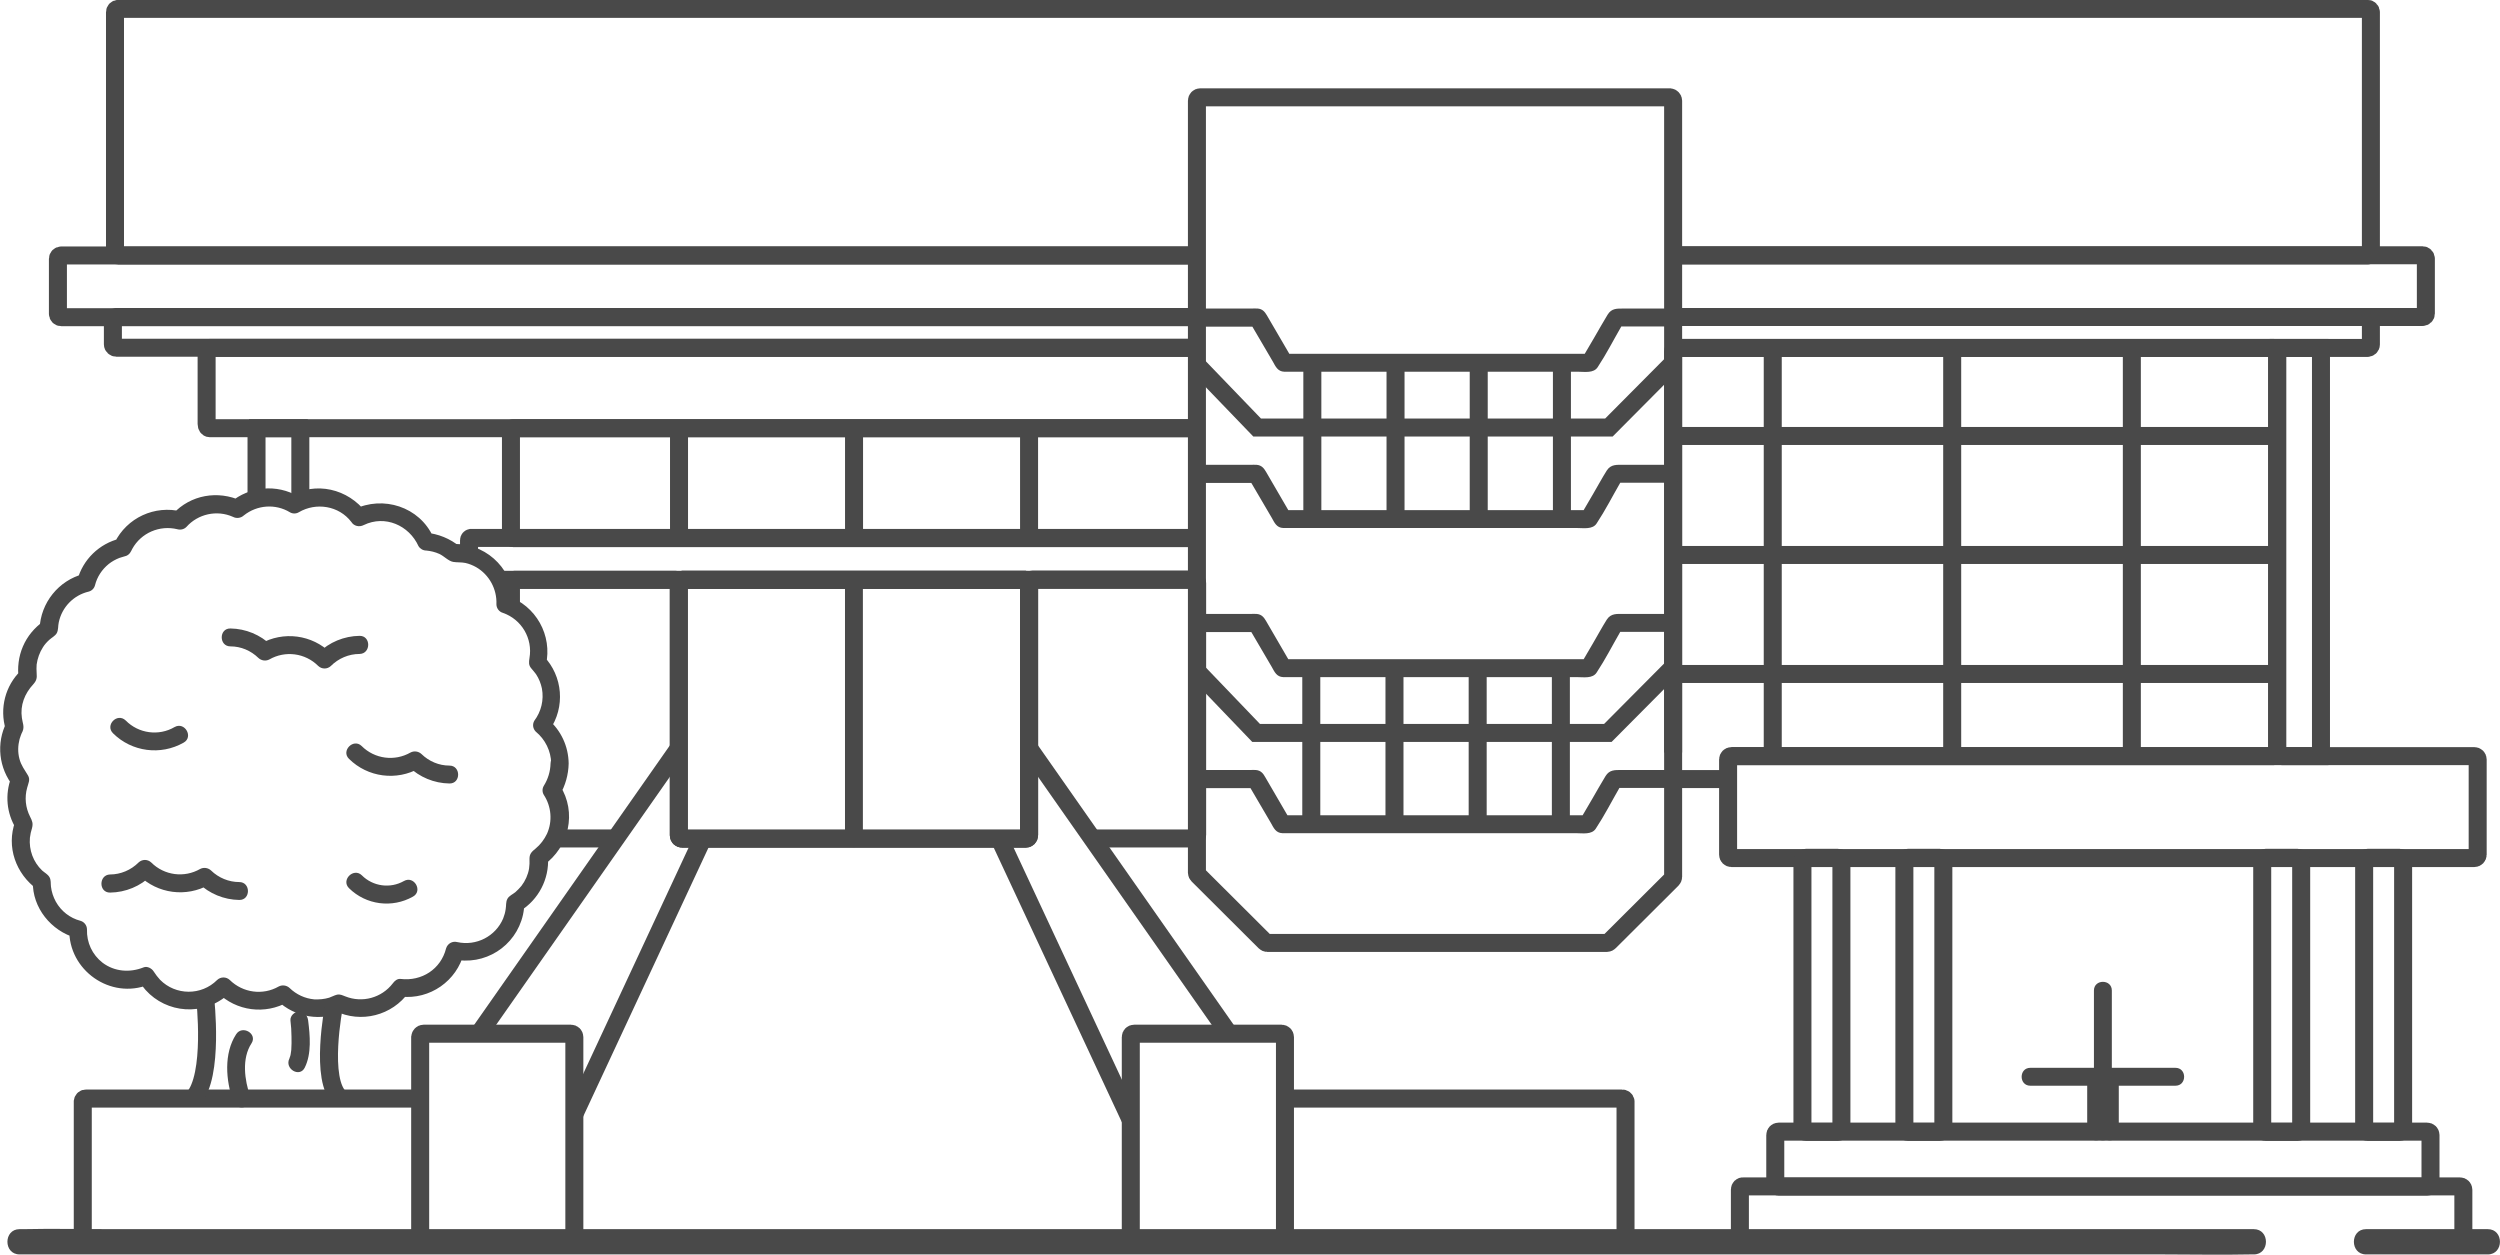
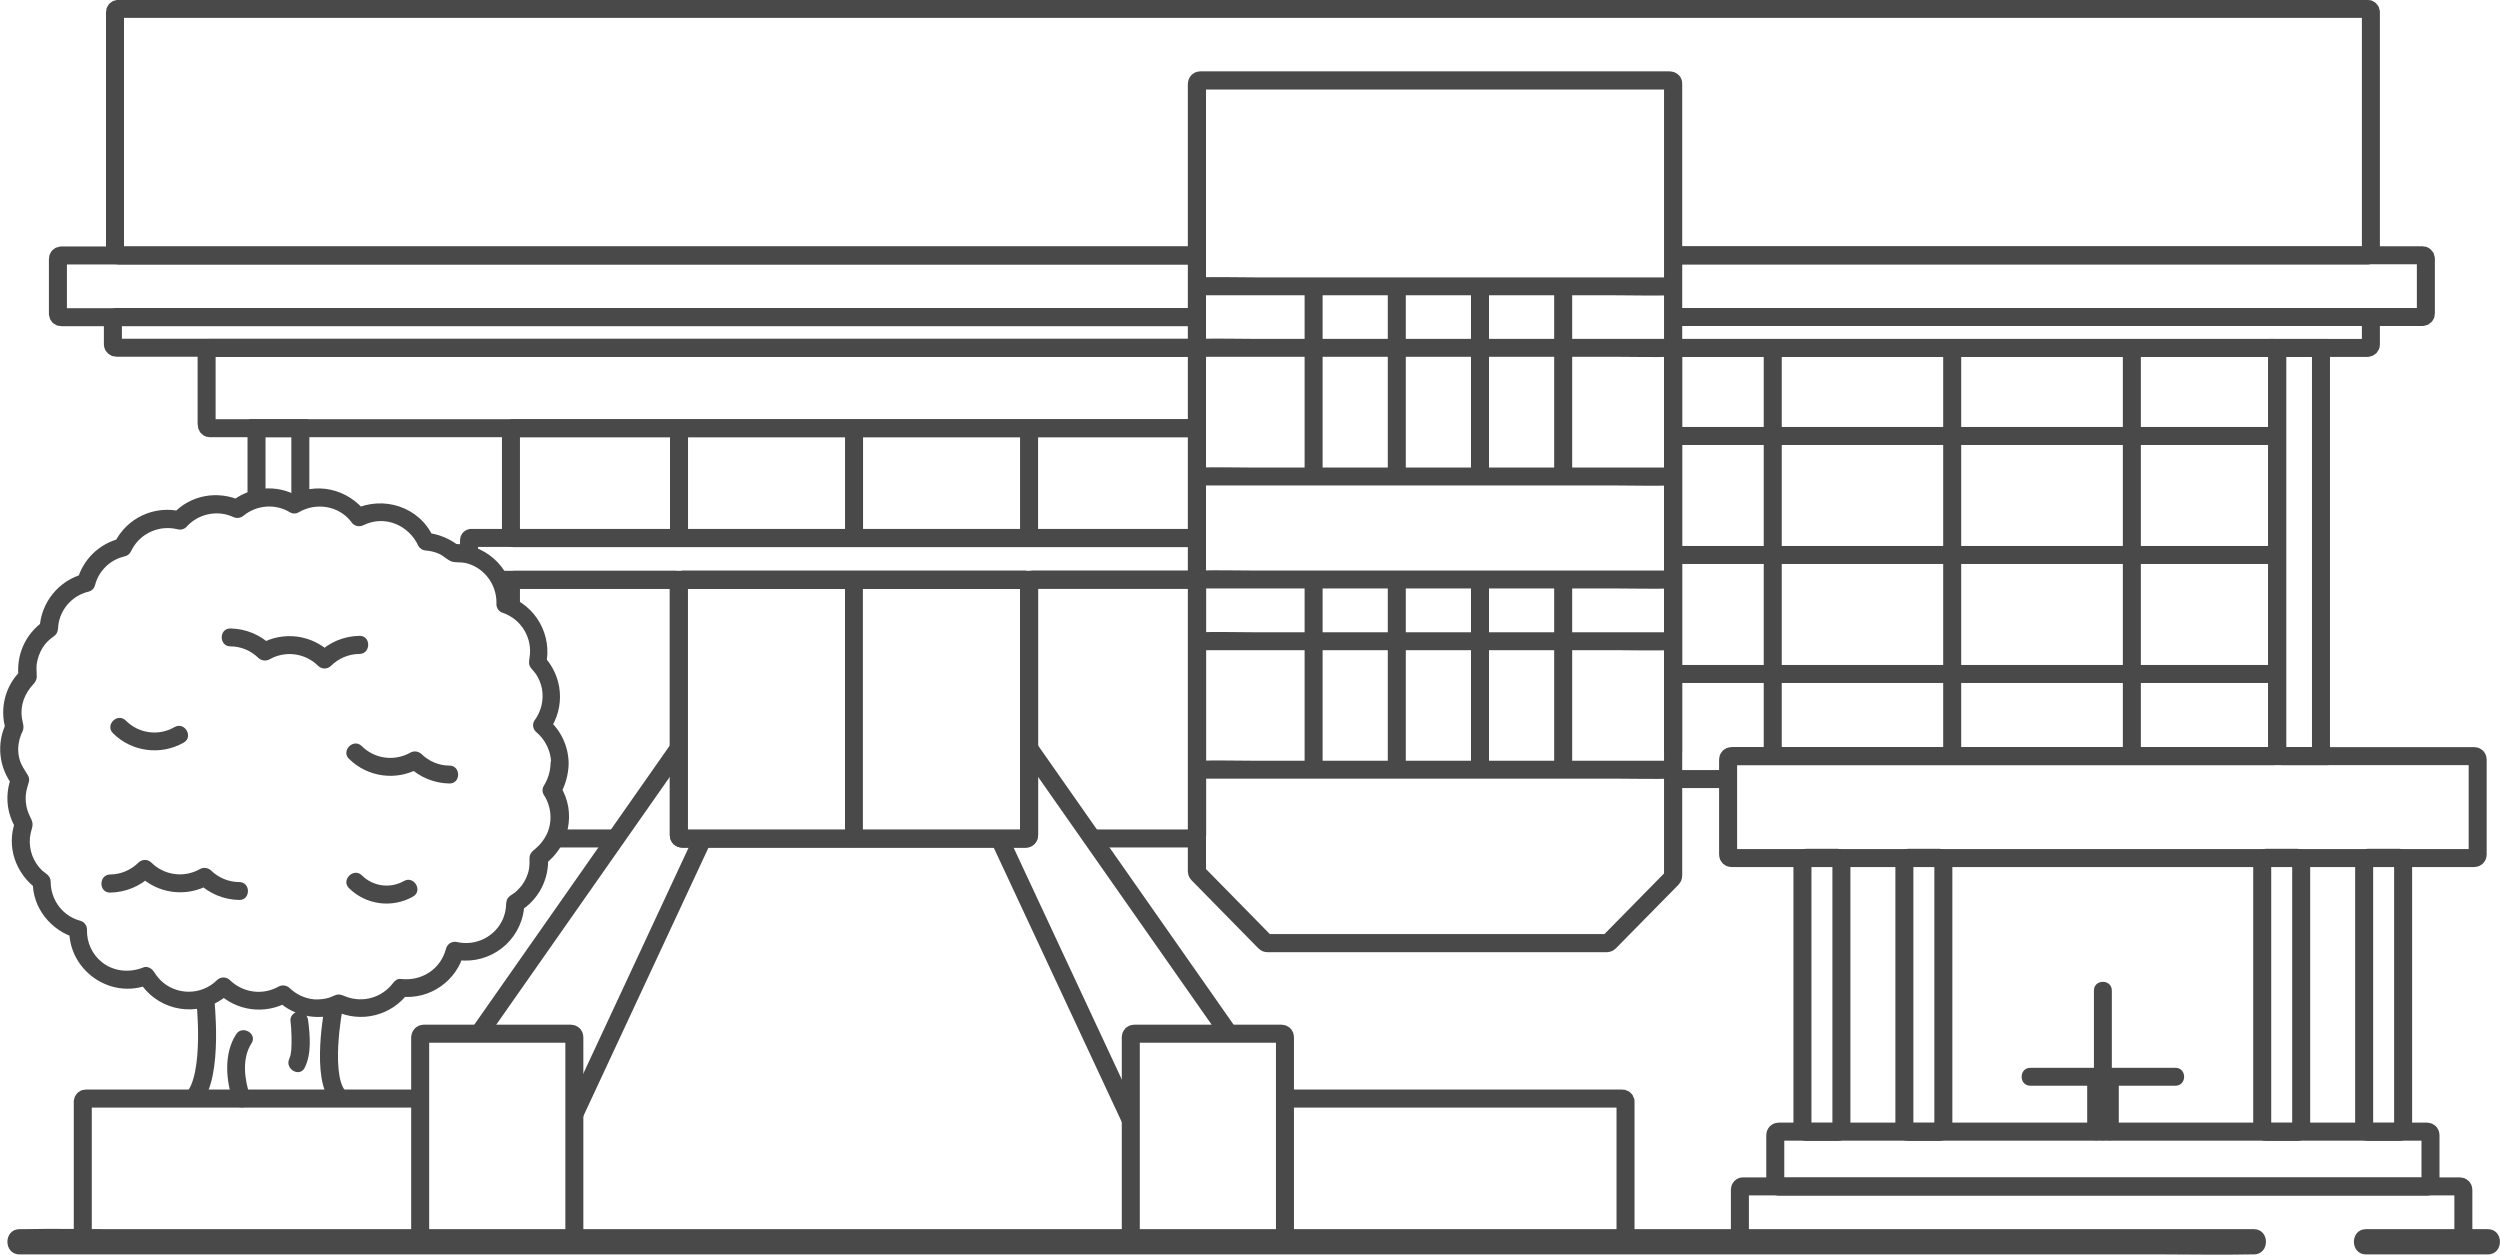
<svg xmlns="http://www.w3.org/2000/svg" version="1.1" id="Layer_1" x="0px" y="0px" viewBox="0 0 1187 595.7" style="enable-background:new 0 0 1187 595.7;" xml:space="preserve">
  <style type="text/css">
	.st0{fill:#494949;}
	.st1{fill:none;stroke:#494949;stroke-width:8.55;stroke-miterlimit:10;}
+ 	.st2{fill:none;stroke:#494949;stroke-width:8.63;stroke-miterlimit:10;}
</style>
  <g id="base">
    <path class="st0" d="M1070.1,583.6H52.4c-13.7,0-27.5-0.3-41.3,0c-0.6,0-1.2,0-1.8,0c-7.7,0-7.7,12,0,12H1027   c13.7,0,27.5,0.3,41.3,0c0.6,0,1.2,0,1.8,0C1077.8,595.6,1077.8,583.6,1070.1,583.6z" />
    <path class="st0" d="M1123.4,595.6h57.8c7.7,0,7.7-12,0-12h-57.8C1115.7,583.6,1115.7,595.6,1123.4,595.6z" />
  </g>
  <g id="BCT">
    <path class="st1" d="M794.4,121.3h329.7c0.9,0,1.6-0.7,1.6-1.6c0,0,0,0,0,0V5.8c0-0.9-0.7-1.6-1.6-1.6l0,0H56.2   c-0.9,0-1.6,0.7-1.6,1.6v113.9c0,0.9,0.7,1.6,1.6,1.6h512.1" />
    <path class="st1" d="M568.3,121.3H29.1c-0.9,0-1.6,0.7-1.6,1.6c0,0,0,0,0,0V149c0,0.9,0.7,1.6,1.6,1.6c0,0,0,0,0,0h539.2" />
    <path class="st1" d="M568.3,165.2H99.5c-0.8,0-1.4,0.9-1.4,2v34.1c0,1.1,0.6,2,1.4,2h468.8" />
    <polyline class="st1" points="237.2,275.3 251.1,275.3 568.3,275.3  " />
    <path class="st1" d="M222.7,263.4v-6.9c0-0.6,0.4-1,0.9-1.1c0,0,0,0,0.1,0h344.7" />
    <path class="st1" d="M567.8,203.3H243.6c-0.5,0-1,1.3-1,2.8v46.6c0,1.5,0.4,2.8,1,2.8h324.2" />
    <path class="st1" d="M568.3,150.5h-513c-0.9,0-1.6,0.7-1.7,1.5c0,0,0,0,0,0v11.5c0,0.9,0.8,1.6,1.7,1.6h512.6" />
    <path class="st1" d="M797.3,165.2H1124c0.9,0,1.7-0.7,1.7-1.6v-11.5c0-0.9-0.8-1.6-1.7-1.6H797.3" />
-     <path class="st1" d="M794.4,47.8v368.6c0,0.4-0.2,0.8-0.5,1.1l-29.8,29.7c-0.3,0.3-0.7,0.5-1.1,0.5H601.7c-0.4,0-0.8-0.2-1.1-0.5   l-31.8-31.7c-0.3-0.3-0.5-0.7-0.5-1.1V47.8c0-0.9,0.7-1.6,1.6-1.6h223C793.7,46.3,794.4,47,794.4,47.8z" />
+     <path class="st2" d="M794.4,39.9v376c0,0.4-0.2,0.8-0.5,1.1l-29.8,30.3c-0.3,0.3-0.7,0.5-1.1,0.5H601.7c-0.4,0-0.8-0.2-1.1-0.5   l-31.8-32.4c-0.3-0.3-0.5-0.7-0.5-1.1v-374c0-0.9,0.7-1.6,1.5-1.6c0,0,0,0,0,0h223C793.8,38.2,794.5,38.9,794.4,39.9   C794.4,39.8,794.4,39.8,794.4,39.9z" />
    <path class="st1" d="M822.1,359h352.7c0.9,0,1.6,0.7,1.6,1.6v45.2c0,0.9-0.7,1.6-1.6,1.6H822.1c-0.9,0-1.6-0.7-1.6-1.6v-45.2   C820.5,359.7,821.2,359,822.1,359z" />
    <path class="st1" d="M323.9,275.3H487c0.9,0,1.6,0.7,1.6,1.6v119.7c0,0.9-0.7,1.6-1.6,1.6H323.9c-0.9,0-1.6-0.7-1.6-1.6V276.8   C322.4,276,323.1,275.3,323.9,275.3z" />
    <path class="st1" d="M323.9,275.3H487c0.9,0,1.6,0.7,1.6,1.6v119.7c0,0.9-0.7,1.6-1.6,1.6H323.9c-0.9,0-1.6-0.7-1.6-1.6V276.8   C322.4,276,323.1,275.3,323.9,275.3z" />
    <line class="st1" x1="292.3" y1="398.1" x2="263.4" y2="398.1" />
    <path class="st1" d="M242.6,288.3v-11.4c0-0.9,0.7-1.6,1.6-1.6c0,0,0,0,0,0h76.6c0.5,0,0.9,0.2,1.2,0.6c0.2,0.3,0.4,0.6,0.4,1" />
    <path class="st1" d="M201.1,490.8h70c0.9,0,1.6,0.7,1.6,1.6v95.7c0,0.9-0.7,1.6-1.6,1.6h-70c-0.9,0-1.6-0.7-1.6-1.6v-95.7   C199.6,491.5,200.3,490.8,201.1,490.8z" />
    <path class="st1" d="M826.1,589.6v-24.8c0-0.9,0.7-1.6,1.6-1.5H1168c0.9,0,1.6,0.7,1.6,1.6v24.8" />
    <path class="st1" d="M844.5,537.3h307.9c0.9,0,1.6,0.7,1.6,1.6v22.9c0,0.9-0.7,1.6-1.6,1.6H844.5c-0.9,0-1.6-0.7-1.6-1.6v-22.9   C842.9,538,843.6,537.3,844.5,537.3z" />
    <path class="st1" d="M857.4,407.3h15.3c0.9,0,1.6,0.7,1.6,1.6v126.9c0,0.9-0.7,1.6-1.6,1.6h-15.3c-0.9,0-1.6-0.7-1.6-1.6V408.8   C855.9,408,856.6,407.3,857.4,407.3z" />
    <path class="st1" d="M1124.1,407.3h15.3c0.9,0,1.6,0.7,1.6,1.6v126.9c0,0.9-0.7,1.6-1.6,1.6h-15.3c-0.9,0-1.6-0.7-1.6-1.6V408.8   C1122.6,408,1123.3,407.3,1124.1,407.3z" />
    <path class="st0" d="M964,515.5h68.9c5.5,0,5.5-8.5,0-8.5H964C958.5,507,958.5,515.5,964,515.5z" />
    <path class="st0" d="M1002.7,537.3v-67c0-5.5-8.5-5.5-8.5,0v67C994.1,542.8,1002.7,542.8,1002.7,537.3z" />
    <path class="st0" d="M1006,537.3v-26c0-5.5-8.5-5.5-8.5,0v26C997.4,542.8,1006,542.8,1006,537.3z" />
    <path class="st0" d="M999.5,537.3v-26c0-5.5-8.5-5.5-8.5,0v26C990.9,542.8,999.5,542.8,999.5,537.3z" />
    <path class="st1" d="M905.8,407.3h15.3c0.9,0,1.6,0.7,1.6,1.6v126.9c0,0.9-0.7,1.6-1.6,1.6h-15.3c-0.9,0-1.6-0.7-1.6-1.6V408.8   C904.3,408,905,407.3,905.8,407.3z" />
    <path class="st1" d="M1075.7,407.3h15.3c0.9,0,1.6,0.7,1.6,1.6v126.9c0,0.9-0.7,1.6-1.6,1.6h-15.3c-0.9,0-1.6-0.7-1.6-1.6V408.8   C1074.2,408,1074.9,407.3,1075.7,407.3z" />
    <path class="st1" d="M199.6,521.6H40.9c-0.8-0.1-1.5,0.5-1.6,1.3c0,0,0,0,0,0v65.3c0.1,0.8,0.8,1.4,1.6,1.3h160.2" />
    <line class="st1" x1="333.7" y1="398.1" x2="272.7" y2="529" />
    <line class="st1" x1="536.9" y1="531.8" x2="474.5" y2="398.1" />
    <line class="st1" x1="227.4" y1="490.8" x2="322.3" y2="355.3" />
    <line class="st1" x1="583.5" y1="490.8" x2="488.6" y2="355.3" />
    <path class="st0" d="M401.2,275.3v122.8c0,5.5,8.5,5.5,8.5,0V275.3C409.7,269.8,401.2,269.8,401.2,275.3z" />
    <path class="st1" d="M538.5,490.8h70c0.9,0,1.6,0.7,1.6,1.6v95.7c0,0.9-0.7,1.6-1.6,1.6h-70c-0.9,0-1.6-0.7-1.6-1.6v-95.7   C536.9,491.5,537.6,490.8,538.5,490.8z" />
    <path class="st1" d="M610,589.6h160.1c0.8,0.1,1.6-0.5,1.7-1.3v-65.4c-0.1-0.8-0.9-1.4-1.7-1.3H610" />
    <path class="st1" d="M822.1,359h257.5c0.9,0,1.6-0.8,1.6-1.7V166.9c0-0.9-0.7-1.7-1.6-1.7H796c-0.9,0-1.6,0.8-1.6,1.7v190.4" />
    <line class="st1" x1="794.4" y1="207" x2="1081.2" y2="207" />
    <line class="st1" x1="841.7" y1="165.2" x2="841.7" y2="359" />
    <line class="st1" x1="926.9" y1="165.2" x2="926.9" y2="359" />
    <line class="st1" x1="1012.2" y1="168.7" x2="1012.2" y2="359" />
    <line class="st1" x1="794.4" y1="263.5" x2="1081.2" y2="263.5" />
    <line class="st1" x1="794.4" y1="320" x2="1081.2" y2="320" />
    <line class="st1" x1="796.6" y1="369.9" x2="820.5" y2="369.9" />
-     <line class="st1" x1="623.1" y1="172.3" x2="623.1" y2="246.4" />
-     <line class="st1" x1="662.6" y1="172.3" x2="662.6" y2="246.4" />
-     <line class="st1" x1="702.1" y1="172.3" x2="702.1" y2="246.4" />
-     <line class="st1" x1="741.6" y1="172.3" x2="741.6" y2="246.4" />
-     <path class="st0" d="M568.3,155.1h28.8l-3.7-2.1l10.9,18.6c1.3,2.3,2.3,4.8,5.5,4.9c0.9,0,1.9,0,2.8,0h136.7c3.1,0,7.4,0.8,9.3-2.2   c4.1-6.2,7.5-12.9,11.2-19.3l1.2-2.1l-3.7,2.1h27c5.5,0,5.5-8.5,0-8.5H771c-3.2,0-5.8-0.2-7.7,2.9c-2.2,3.6-4.2,7.2-6.3,10.8   l-5.8,9.9l3.7-2.1H609.7l3.7,2.1l-11.9-20.4c-1-1.7-2.1-3-4.3-3.2c-1-0.1-2.1,0-3.2,0h-25.6C562.8,146.6,562.8,155.1,568.3,155.1z" />
-     <polyline class="st1" points="568.3,173.3 596.9,203 763.9,203 794.4,172.3  " />
-     <path class="st0" d="M568.3,229.3h28.3l-3.7-2.1l10.9,18.6c1.3,2.3,2.3,4.8,5.5,4.9c0.9,0,1.9,0,2.8,0h136.7c3.1,0,7.4,0.8,9.3-2.2   c4.1-6.2,7.5-12.9,11.2-19.3l1.2-2.1l-3.7,2.1h27.5c5.5,0,5.5-8.5,0-8.5H771c-3.2,0-6.1-0.4-8.1,2.7c-2.2,3.5-4.2,7.2-6.3,10.8   l-5.9,10.1l3.7-2.1H609.2l3.7,2.1L601.1,224c-1-1.7-2.1-3.1-4.4-3.3c-1-0.1-2,0-3,0h-25.3C562.9,220.7,562.9,229.3,568.3,229.3   L568.3,229.3z" />
-     <line class="st1" x1="622.6" y1="317.2" x2="622.6" y2="391.4" />
-     <line class="st1" x1="662.1" y1="317.2" x2="662.1" y2="391.4" />
-     <line class="st1" x1="701.6" y1="317.2" x2="701.6" y2="391.4" />
-     <line class="st1" x1="741.1" y1="317.2" x2="741.1" y2="391.4" />
-     <path class="st0" d="M568.3,300.1h28.3l-3.7-2.1l10.9,18.6c1.3,2.3,2.3,4.8,5.5,4.9c0.9,0,1.9,0,2.8,0h136.7c3.1,0,7.4,0.8,9.3-2.2   c4.1-6.2,7.5-12.9,11.2-19.3l1.2-2.1l-3.7,2.1h27.5c5.5,0,5.5-8.5,0-8.5H771c-3.2,0-6.1-0.4-8.1,2.7c-2.2,3.5-4.2,7.2-6.3,10.8   l-5.9,10.1l3.7-2.1H609.2l3.7,2.1l-11.8-20.3c-1-1.7-2.1-3.1-4.4-3.3c-1-0.1-2,0-3,0h-25.3C562.9,291.5,562.9,300,568.3,300.1   L568.3,300.1z" />
-     <polyline class="st1" points="568.3,318.7 596.4,348 763.4,348 794.4,316.8  " />
-     <path class="st0" d="M568.3,374.2h27.9l-3.7-2.1l10.9,18.6c1.3,2.3,2.3,4.8,5.5,4.9c0.9,0,1.9,0,2.8,0h136.7c3.1,0,7.4,0.8,9.3-2.2   c4.1-6.2,7.5-12.9,11.2-19.3l1.2-2.1l-3.7,2.1h27c5.5,0,5.5-8.5,0-8.5h-23.4c-3.2,0-5.8-0.2-7.7,2.9c-2.2,3.6-4.2,7.2-6.3,10.8   l-5.8,9.9l3.7-2.1H608.8l3.7,2.1l-11.7-20.1c-1-1.8-2.1-3.3-4.5-3.5c-0.9-0.1-1.8,0-2.7,0h-25.3   C562.8,365.6,562.8,374.2,568.3,374.2L568.3,374.2z" />
+     <line class="st1" x1="623.7" y1="135.9" x2="623.7" y2="226.7" />
+     <line class="st1" x1="663.2" y1="135.9" x2="663.2" y2="226.7" />
+     <line class="st1" x1="702.7" y1="135.9" x2="702.7" y2="226.7" />
+     <line class="st1" x1="742.2" y1="135.9" x2="742.2" y2="226.7" />
+     <path class="st0" d="M568.3,140.2h198.2c9.1,0,18.3,0.3,27.5,0h0.4c5.5,0,5.5-8.5,0-8.5H596.2c-9.1,0-18.3-0.3-27.5,0h-0.4   C562.8,131.6,562.8,140.2,568.3,140.2z" />
+     <path class="st0" d="M568.3,169.4h198.2c9.1,0,18.3,0.3,27.5,0h0.4c5.5,0,5.5-8.5,0-8.5H596.2c-9.1,0-18.3-0.3-27.5,0h-0.4   C562.8,160.9,562.8,169.4,568.3,169.4z" />
+     <path class="st0" d="M568.3,230.5h198.2c9.1,0,18.3,0.3,27.5,0h0.4c5.5,0,5.5-8.5,0-8.5H596.2c-9.1,0-18.3-0.3-27.5,0h-0.4   C562.8,221.9,562.8,230.5,568.3,230.5z" />
+     <line class="st1" x1="623.7" y1="275.2" x2="623.7" y2="366" />
+     <line class="st1" x1="663.2" y1="275.2" x2="663.2" y2="366" />
+     <line class="st1" x1="702.7" y1="275.2" x2="702.7" y2="366" />
+     <line class="st1" x1="742.2" y1="275.2" x2="742.2" y2="366" />
+     <path class="st0" d="M568.3,279.4h198.2c9.1,0,18.3,0.3,27.5,0h0.4c5.5,0,5.5-8.5,0-8.5H596.2c-9.1,0-18.3-0.3-27.5,0h-0.4   C562.8,270.9,562.8,279.4,568.3,279.4z" />
+     <path class="st0" d="M568.3,308.7h198.2c9.1,0,18.3,0.3,27.5,0h0.4c5.5,0,5.5-8.5,0-8.5H596.2c-9.1,0-18.3-0.3-27.5,0h-0.4   C562.8,300.1,562.8,308.7,568.3,308.7z" />
+     <path class="st0" d="M568.3,369.7h198.2c9.1,0,18.3,0.3,27.5,0h0.4c5.5,0,5.5-8.5,0-8.5H596.2c-9.1,0-18.3-0.3-27.5,0h-0.4   C562.8,361.2,562.8,369.7,568.3,369.7z" />
    <path class="st1" d="M794.4,150.5h355.8c0.9,0,1.6-0.7,1.6-1.6v-26.1c0-0.9-0.7-1.6-1.6-1.6H794.4" />
    <line class="st1" x1="322.4" y1="203.3" x2="322.4" y2="255.5" />
    <line class="st1" x1="405.5" y1="203.8" x2="405.5" y2="256" />
    <line class="st1" x1="488.6" y1="203.3" x2="488.6" y2="255.5" />
    <path class="st1" d="M1083.2,359h18.7c0.1-0.6,0.1-1.1,0.1-1.7V166.9c0-0.6,0-1.1-0.1-1.7h-20.6c-0.1,0.6-0.1,1.1-0.1,1.7v190.4" />
    <path class="st1" d="M142.6,237.8V205c0-0.6,0-1.1-0.1-1.7h-20.6c-0.1,0.6-0.1,1.1-0.1,1.7v31.7" />
    <path class="st0" d="M270,362.5c-0.1-8.1-3.6-15.7-9.8-21l0.7,5.2c7.6-10.9,6.4-25.7-2.8-35.2l1.1,4.2c3.2-14-4.7-28.2-18.4-32.8   l3.1,4.1c0.5-15.4-11.6-28.2-27-28.7c-0.5,0-1,0-1.5,0l3,1.3c-4.7-3.9-10.4-6.2-16.4-6.7l3.7,2.1c-6.5-14.4-23.8-19.9-37.7-13.1   l5.9,1.5c-8.7-11.4-24-15-36.6-7.7h4.3c-10.2-6-23.1-4.8-32.2,2.8l5.2-0.7c-11.2-5.1-24.1-2.9-32.5,6.2l4.2-1.1   c-12.8-3.2-26.1,2.9-31.9,14.8l2.6-2c-9.9,2.4-17.7,10-20.3,19.8l3-3c-11.9,3.1-20.4,13.7-20.9,26l2.1-3.7   c-9.2,6.4-13.5,16.7-12,27.7l1.1-4.2c-7.5,7.2-10.3,18-7.3,28l0.4-3.3c-5,9.9-3.7,21.8,3.3,30.4l-1.1-4.2c-3,8-2.2,16.9,2.3,24.2   l-0.4-3.3c-4.3,12,0.3,24.8,10.5,32.2l-2.1-3.7c-0.3,12.4,8.7,23.4,20.4,26.7l-3.1-4.1c-0.5,19.4,19.5,33.6,37.7,26.3l-4.8-2   c7.8,13.3,24.9,17.7,38.1,9.9c2-1.2,3.8-2.5,5.4-4.1h-6c8.9,8.8,22.6,10.6,33.5,4.4l-5.2-0.7c8.5,8.2,21.2,10.2,31.8,5h-4.3   c12.3,6,27.1,2.2,35-8.9l-3.7,2.1c13.7,1.5,26.5-7.4,29.9-20.8l-5.3,3c15,3.4,29.9-6,33.3-21c0.4-1.8,0.6-3.7,0.7-5.5l-2.1,3.7   c8.8-5.4,13.9-15.2,13.3-25.5l-2.1,3.7c12.1-8.6,15.9-25,7.8-37.8v4.3C268.4,373,269.9,367.8,270,362.5c0.1-5.5-8.5-5.5-8.6,0   c-0.1,3.8-1.2,7.4-3.2,10.6c-0.8,1.3-0.8,3,0,4.3c3.6,5.5,4.2,12.5,1.5,18.5c-1.3,2.7-3.1,5.1-5.4,7c-1.7,1.4-2.9,2.4-2.9,4.8   c0.1,1.6,0,3.2-0.2,4.7c-0.5,3-1.8,5.8-3.6,8.2c-0.9,1.1-1.9,2.1-2.9,3c-1.2,1-3,1.7-3.8,3.2s-0.5,3.2-0.8,4.8   c-0.2,1.5-0.6,3-1.2,4.5c-3.6,8.5-12.8,13.2-21.8,11.2c-2.3-0.6-4.6,0.7-5.3,3c-2.5,9.9-11.6,15.7-21.6,14.5   c-1.6-0.2-2.9,1-3.7,2.1c-5.3,6.9-14.5,9.4-22.5,6.2c-1.4-0.5-2.5-1.2-4.1-0.8c-1.2,0.3-2.4,1-3.6,1.4c-2.3,0.7-4.7,0.9-7.1,0.8   c-4.4-0.4-8.5-2.3-11.7-5.4c-1.4-1.3-3.5-1.6-5.2-0.7c-7.5,4.3-17,3-23.2-3.1c-1.7-1.6-4.3-1.6-6,0c-7.5,7.5-19.7,7.4-27.1-0.1   c-1.1-1.2-2.1-2.5-3-3.9c-0.9-1.5-3.1-2.7-4.8-2c-6.5,2.6-13.8,2.1-19.5-2.2c-4.9-3.8-7.6-9.6-7.4-15.8c0-1.9-1.3-3.6-3.1-4.1   c-5-1.3-9.2-4.6-11.7-9.1c-1.2-2.2-2-4.6-2.3-7.1c-0.2-1.5,0.1-3.1-0.7-4.5s-2.4-2.2-3.5-3.2c-4.2-4-6.3-9.7-5.8-15.5   c0.2-1.6,0.5-3.1,1-4.6c0.6-2.3,0.1-3.4-0.9-5.4c-2.2-4.3-2.7-9.2-1.4-13.8c0.5-2,1.6-3.8,0.4-5.8c-1.6-2.7-3.3-4.8-4.1-8   c-0.8-3.1-0.7-6.2,0.1-9.3c0.4-1.2,0.8-2.5,1.4-3.6c1-2.3,0-4.1-0.3-6.4c-0.9-6,1.3-11.6,5.4-16c1.6-1.8,1.8-3,1.6-5.3   c-0.1-1.4-0.1-2.8,0-4.1c0.4-2.9,1.4-5.7,3-8.2c0.8-1.3,1.9-2.5,3-3.5c1.1-1,2.7-1.8,3.5-3.1c0.9-1.5,0.6-3.6,1-5.2   c1.5-7.2,7-12.9,14.2-14.6c1.5-0.4,2.6-1.5,3-3c1-4,3.3-7.5,6.5-10.1c1.5-1.2,3.3-2.2,5.1-2.9c1.1-0.4,2.2-0.6,3.3-1   c1.6-0.7,2.1-1.9,2.8-3.3c4.2-7.6,13-11.4,21.5-9.3c1.5,0.4,3.1,0,4.2-1.1c5.5-6.2,14.5-8.2,22.1-4.8c1.7,0.9,3.8,0.6,5.2-0.7   c6.3-5,15-5.6,21.8-1.5c1.3,0.8,3,0.8,4.3,0c8.2-4.8,19-3.1,24.9,4.6c1.2,2,3.8,2.6,5.9,1.5c10.1-4.9,21.5,0.1,26,10   c0.8,1.3,2.2,2.1,3.7,2.1c2.1,0.2,4.2,0.7,6.2,1.6c2.2,1,4.3,3.4,6.6,3.8c1.9,0.3,3.9,0.1,5.8,0.5c1.8,0.4,3.5,1.1,5.1,2   c6.2,3.6,9.9,10.4,9.6,17.6c0,1.9,1.3,3.6,3.1,4.1c8.9,3.1,14.2,12.2,12.6,21.4c-0.3,2-0.5,3.4,0.9,5c0.8,0.9,1.5,1.8,2.2,2.7   c1.4,2.1,2.3,4.4,2.8,6.8c1,5.4-0.3,10.9-3.6,15.3c-1,1.7-0.7,3.8,0.7,5.2c4.5,3.7,7.2,9.2,7.3,15C261.5,368,270,368,270,362.5z" />
    <path class="st1" d="M97.4,473.9c0,0,4.3,37.1-5.7,47.7" />
    <path class="st1" d="M158.6,477.4c0,0-7.1,36,3.1,44.2" />
    <path class="st0" d="M118.8,520.6c-2.7-7.8-4.1-18,0.6-25.2c3-4.6-4.4-8.9-7.3-4.3c-5.9,9.1-4.9,21.9-1.4,31.8   C112.4,528,120.6,525.8,118.8,520.6L118.8,520.6z" />
    <path class="st0" d="M137.9,484.5c0.3,2.5,0.5,5,0.5,7.6c0.1,2.1,0,4.3-0.1,6.4c-0.1,0.7-0.2,1.4-0.3,2.1c-0.1,0.5-0.2,1-0.4,1.4   c-0.3,0.8,0.1-0.2-0.2,0.6c-2.4,4.9,4.9,9.2,7.3,4.3c3.3-6.6,2.5-15.3,1.6-22.4c-0.3-2.3-1.8-4.3-4.3-4.3   C140.1,480.2,137.7,482.2,137.9,484.5L137.9,484.5z" />
    <path class="st0" d="M52.3,423.8c7.3-0.1,14.4-3,19.6-8.2h-6c8.9,8.8,22.6,10.6,33.5,4.4l-5.2-0.7c5.2,5,12.1,7.9,19.4,8   c5.5,0.1,5.5-8.5,0-8.5c-5,0-9.8-2-13.4-5.5c-1.4-1.3-3.5-1.6-5.2-0.7c-7.5,4.3-17,3.1-23.2-3.1c-1.7-1.6-4.3-1.6-6,0   c-3.6,3.6-8.5,5.7-13.6,5.7C46.8,415.4,46.8,423.9,52.3,423.8L52.3,423.8z" />
    <path class="st0" d="M170.7,301.9c-7.3,0.1-14.4,3-19.6,8.2h6c-8.9-8.8-22.6-10.6-33.5-4.4l5.2,0.7c-5.2-5-12.1-7.9-19.4-8   c-5.5-0.1-5.5,8.5,0,8.5c5,0,9.7,2,13.3,5.5c1.4,1.3,3.5,1.6,5.2,0.7c7.5-4.3,17-3.1,23.2,3.1c1.7,1.6,4.3,1.6,6,0   c3.6-3.6,8.5-5.7,13.6-5.7C176.2,310.4,176.2,301.8,170.7,301.9L170.7,301.9z" />
    <path class="st0" d="M165.7,360.3c8.9,8.8,22.6,10.6,33.5,4.4l-5.2-0.7c5.2,5,12.1,7.9,19.4,8c5.5,0.1,5.5-8.5,0-8.5   c-5,0-9.7-2-13.3-5.5c-1.4-1.3-3.5-1.6-5.2-0.7c-7.5,4.3-17,3.1-23.2-3.1C167.8,350.4,161.8,356.5,165.7,360.3L165.7,360.3z" />
    <path class="st0" d="M53.7,348.2c8.9,8.8,22.6,10.6,33.5,4.4c4.8-2.7,0.5-10.1-4.3-7.4c-7.5,4.4-17.1,3.1-23.2-3.1   C55.7,338.2,49.7,344.3,53.7,348.2L53.7,348.2z" />
    <path class="st0" d="M165.7,421.7c8.1,8,20.5,9.6,30.4,4c4.8-2.7,0.5-10.1-4.3-7.4c-6.5,3.7-14.7,2.6-20-2.7   C167.9,411.8,161.8,417.8,165.7,421.7L165.7,421.7z" />
    <path class="st1" d="M488.6,396.5V276.8c0-0.9,0.7-1.6,1.6-1.6h76.6c0.9,0,1.6,0.7,1.6,1.6v119.7c0,0.9-0.7,1.6-1.6,1.6h-48.2" />
  </g>
</svg>
